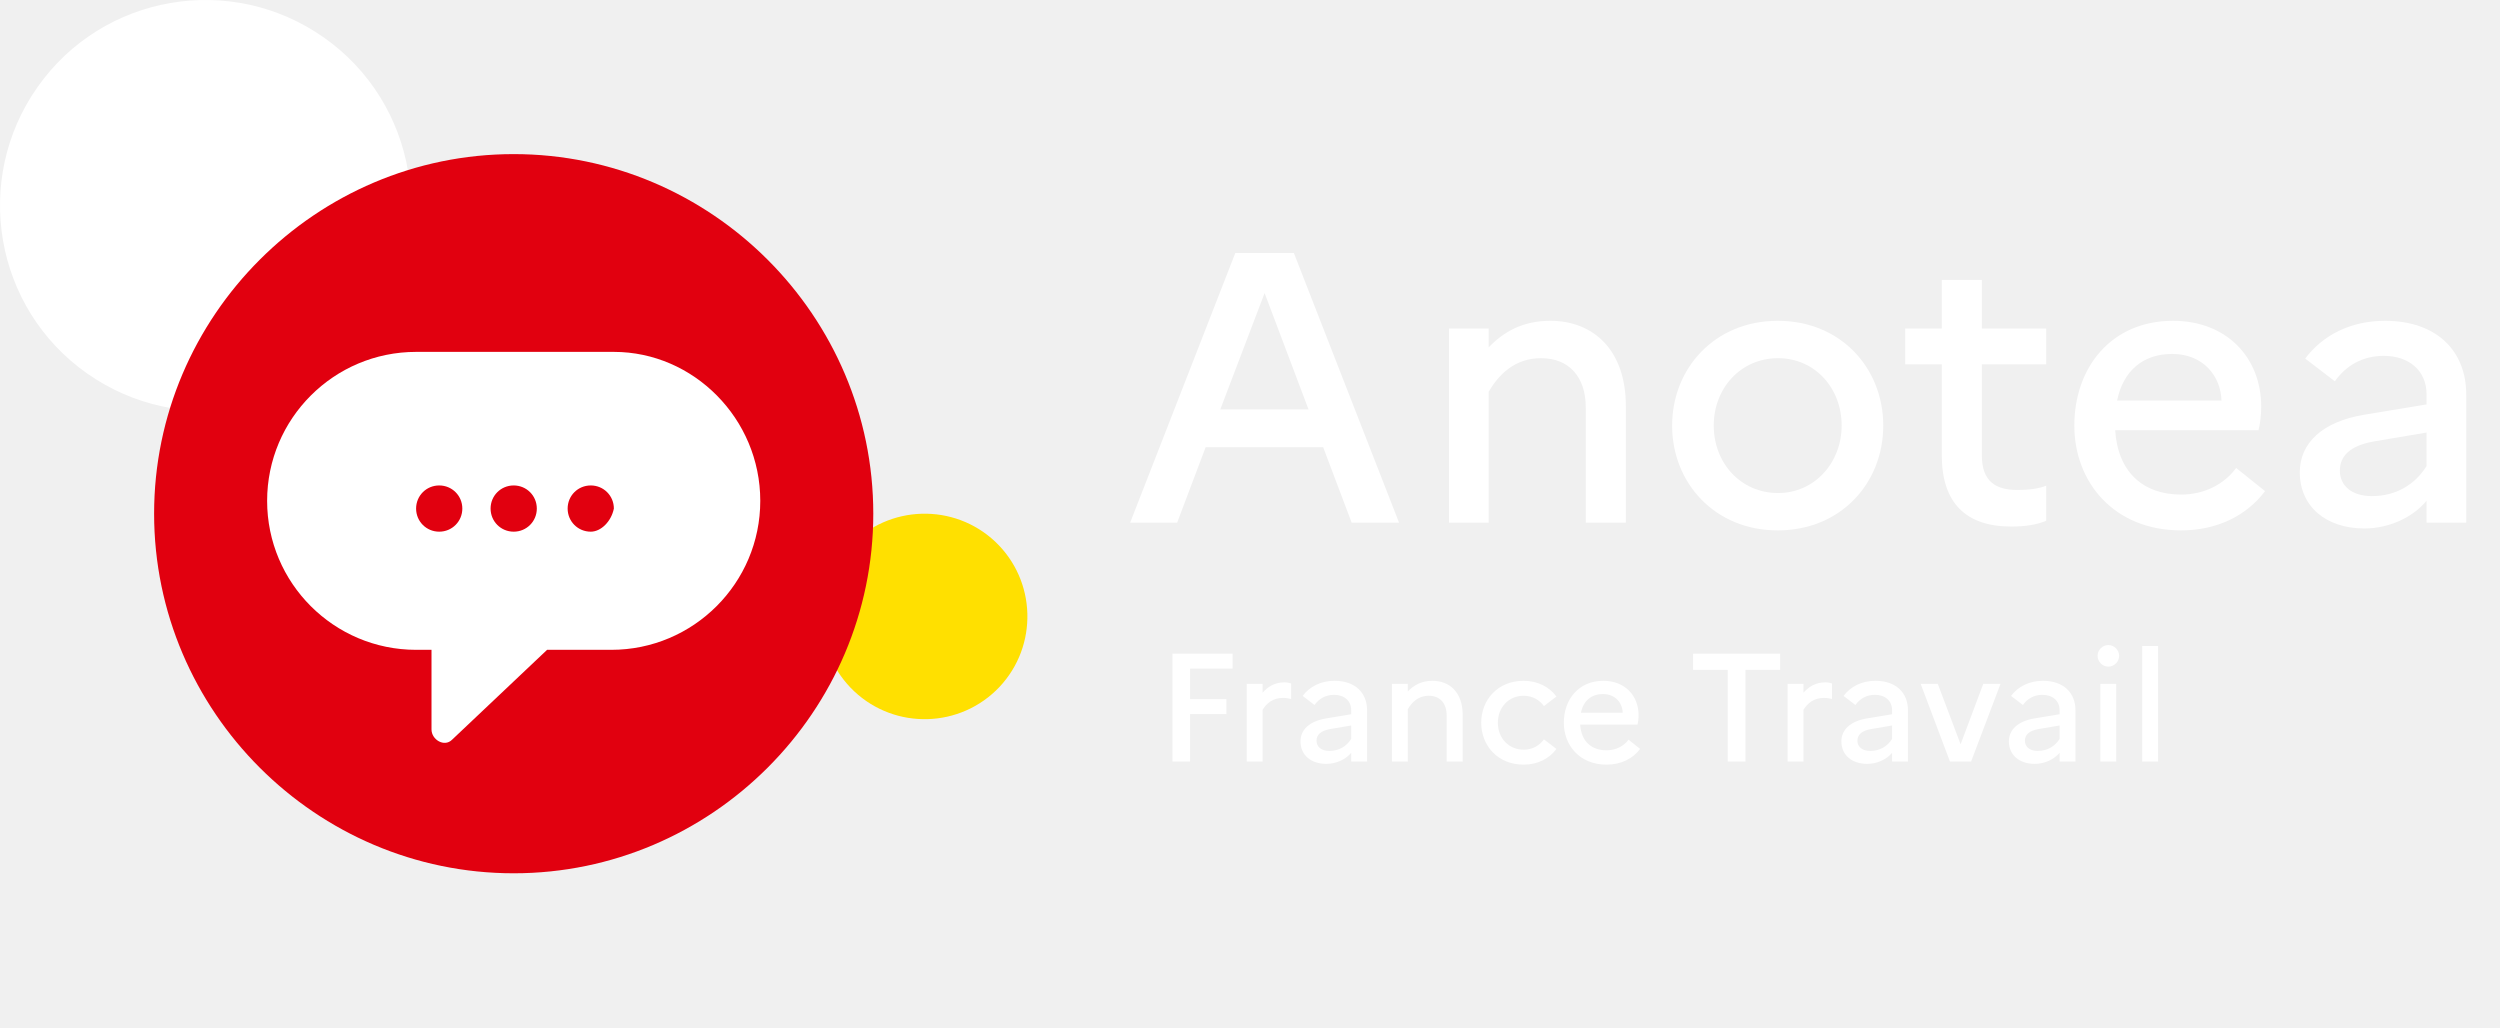
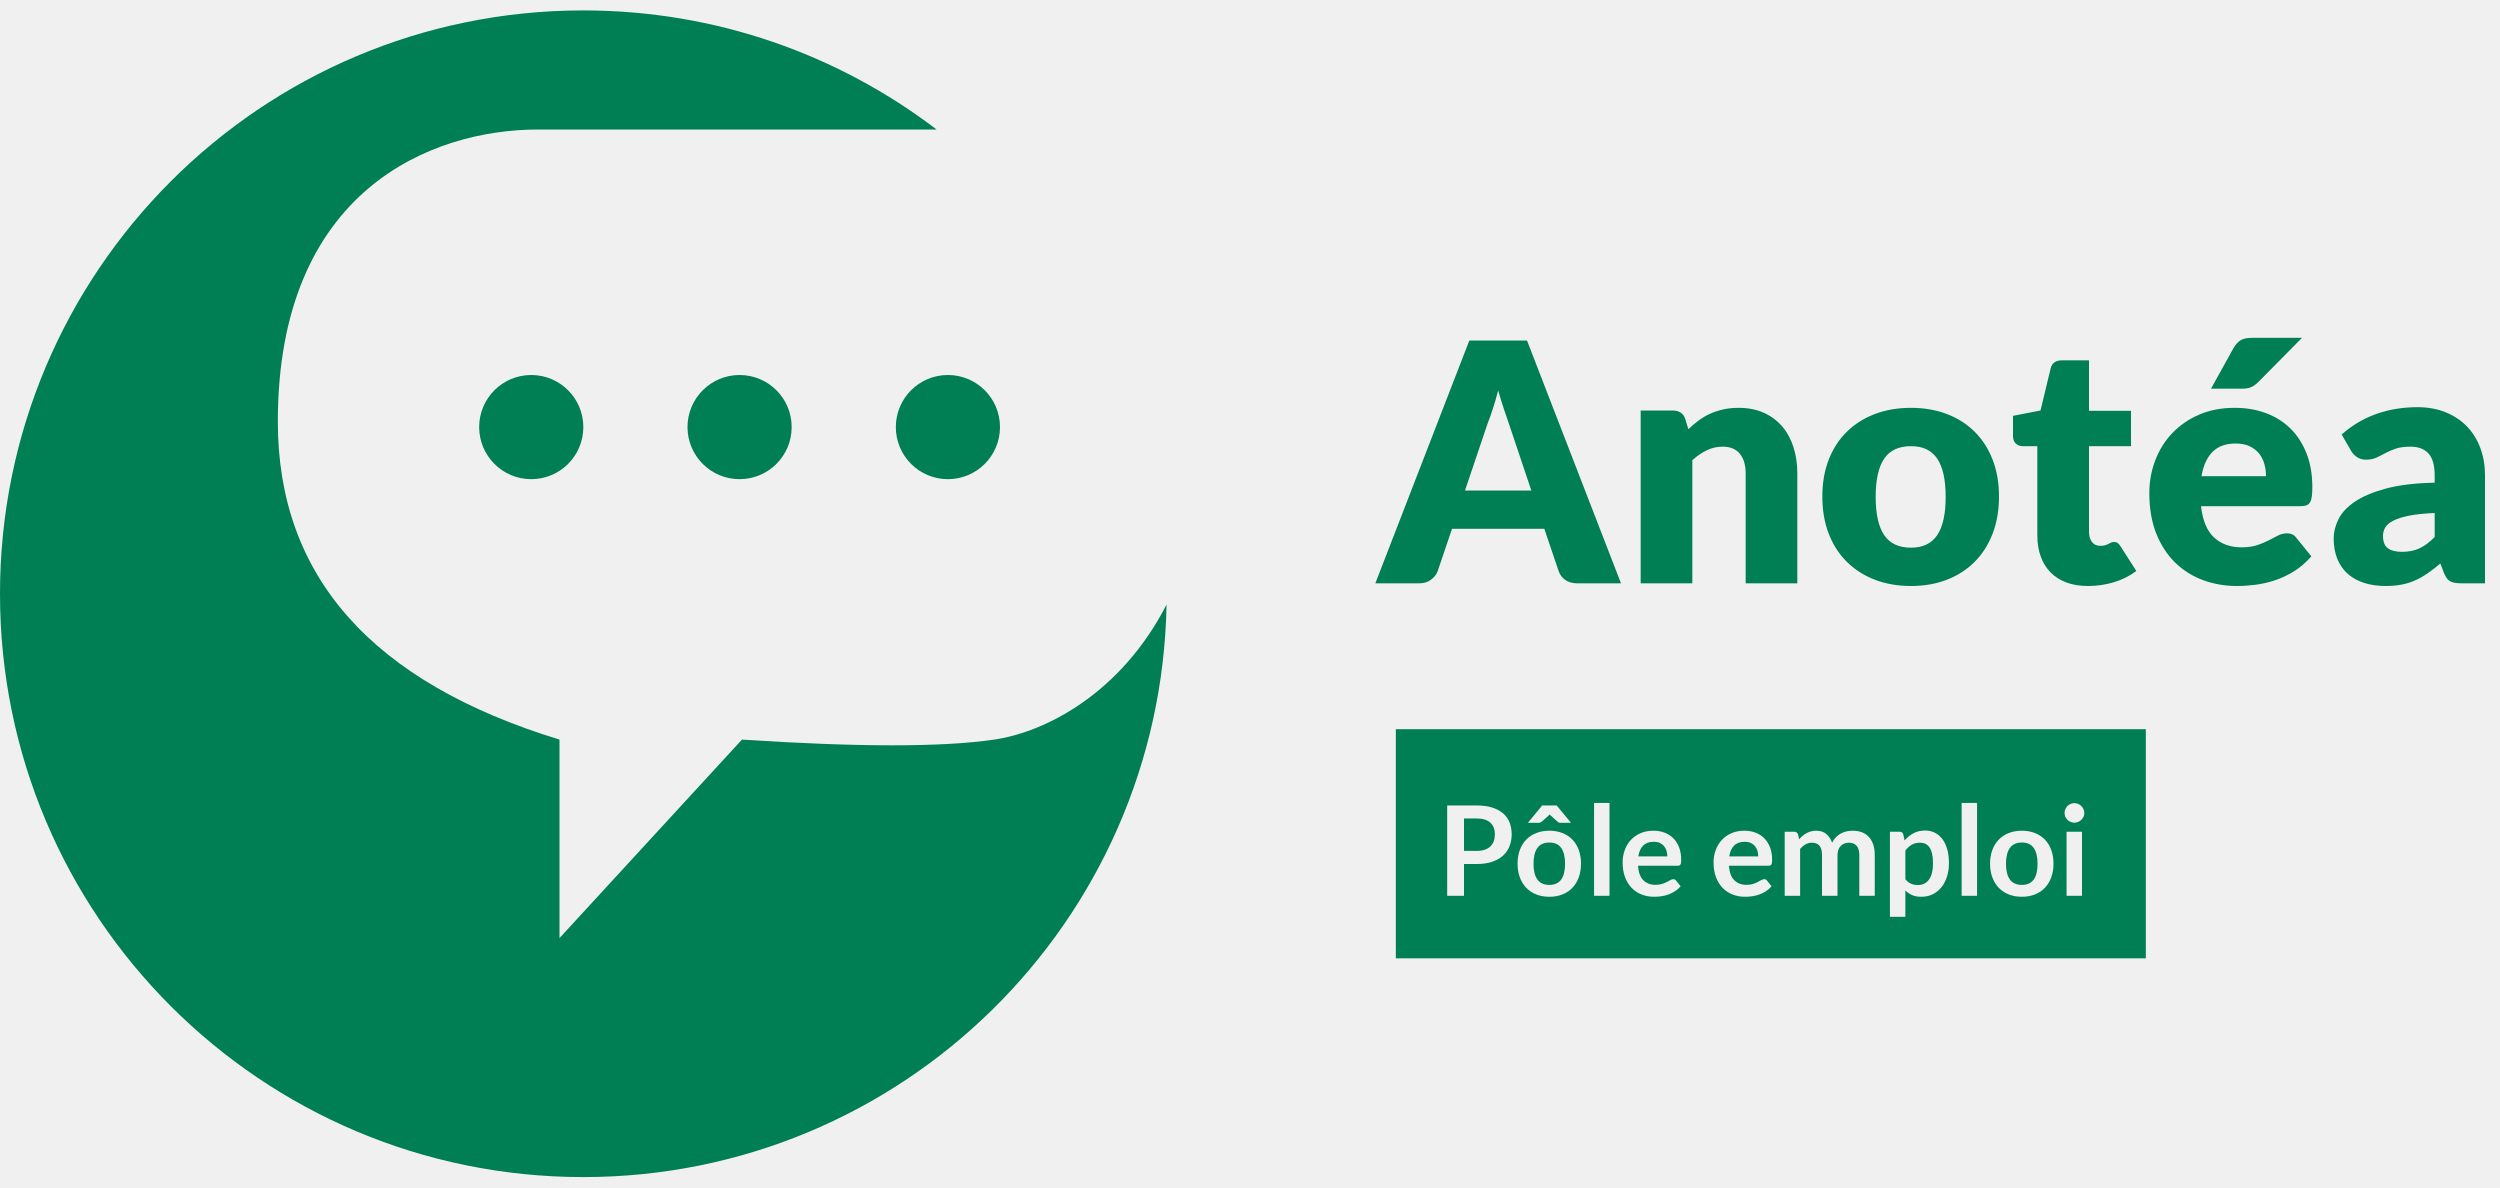
- <svg xmlns="http://www.w3.org/2000/svg" width="146" height="60" viewBox="0 0 146 60" fill="none">
-   <g clip-path="url(#clip0_26_1767)">
-     <path d="M66 30.525L72.142 14.775H75.562L81.705 30.525H78.938L77.272 26.115H70.41L68.745 30.525H66ZM71.265 23.91H76.418L73.853 17.115L71.265 23.91Z" fill="white" />
-     <path d="M84.622 30.525V19.185H86.939V20.288C87.794 19.387 88.919 18.735 90.539 18.735C93.037 18.735 94.949 20.422 94.949 23.707V30.525H92.609V23.797C92.609 21.997 91.619 20.918 89.999 20.918C88.447 20.918 87.524 21.885 86.939 22.875V30.525H84.622Z" fill="white" />
-     <path d="M103.817 18.735C107.507 18.735 109.982 21.503 109.982 24.855C109.982 28.207 107.507 30.975 103.817 30.975C100.15 30.975 97.652 28.207 97.652 24.855C97.652 21.503 100.15 18.735 103.817 18.735ZM103.84 28.793C105.977 28.793 107.552 27.015 107.552 24.855C107.552 22.65 105.977 20.918 103.84 20.918C101.657 20.918 100.082 22.672 100.082 24.855C100.082 27.038 101.657 28.793 103.84 28.793Z" fill="white" />
-     <path d="M113.4 26.587V21.277H111.262V19.185H113.4V16.35H115.74V19.185H119.497V21.277H115.74V26.587C115.74 28.117 116.55 28.613 117.81 28.613C118.575 28.613 119.092 28.523 119.497 28.365V30.413C118.957 30.637 118.327 30.75 117.45 30.75C114.795 30.75 113.4 29.355 113.4 26.587Z" fill="white" />
-     <path d="M132.279 28.68C131.221 30.098 129.489 30.975 127.374 30.975C123.459 30.975 121.141 28.163 121.141 24.855C121.141 21.457 123.301 18.735 126.901 18.735C130.029 18.735 132.054 20.872 132.054 23.753C132.054 24.27 131.986 24.788 131.896 25.125H123.526C123.684 27.6 125.191 28.883 127.374 28.883C128.746 28.883 129.894 28.275 130.591 27.33L132.279 28.68ZM126.856 20.67C125.169 20.67 123.999 21.637 123.639 23.392H129.736C129.691 21.975 128.679 20.67 126.856 20.67Z" fill="white" />
-     <path d="M138.088 30.863C135.838 30.863 134.308 29.58 134.308 27.578C134.308 25.867 135.636 24.63 138.043 24.225L141.711 23.617V23.032C141.711 21.637 140.676 20.782 139.213 20.782C137.976 20.782 137.008 21.345 136.356 22.267L134.623 20.94C135.636 19.59 137.256 18.735 139.281 18.735C142.341 18.735 144.028 20.535 144.028 23.032V30.525H141.711V29.242C140.901 30.233 139.483 30.863 138.088 30.863ZM136.648 27.488C136.648 28.365 137.346 28.973 138.516 28.973C139.933 28.973 141.036 28.297 141.711 27.218V25.26L138.651 25.777C137.233 26.025 136.648 26.633 136.648 27.488Z" fill="white" />
-     <path d="M68.472 44.475V38.175H71.982V39.048H69.498V40.83H71.622V41.703H69.498V44.475H68.472Z" fill="white" />
-     <path d="M72.809 44.475V39.939H73.736V40.452C74.051 40.101 74.447 39.849 75.005 39.849C75.149 39.849 75.284 39.876 75.401 39.912V40.821C75.257 40.785 75.113 40.758 74.924 40.758C74.348 40.758 73.97 41.064 73.736 41.451V44.475H72.809Z" fill="white" />
-     <path d="M77.461 44.61C76.561 44.61 75.949 44.097 75.949 43.296C75.949 42.612 76.48 42.117 77.443 41.955L78.91 41.712V41.478C78.91 40.92 78.496 40.578 77.911 40.578C77.416 40.578 77.029 40.803 76.768 41.172L76.075 40.641C76.48 40.101 77.128 39.759 77.938 39.759C79.162 39.759 79.837 40.479 79.837 41.478V44.475H78.91V43.962C78.586 44.358 78.019 44.61 77.461 44.61ZM76.885 43.26C76.885 43.611 77.164 43.854 77.632 43.854C78.199 43.854 78.64 43.584 78.91 43.152V42.369L77.686 42.576C77.119 42.675 76.885 42.918 76.885 43.26Z" fill="white" />
-     <path d="M81.29 44.475V39.939H82.217V40.38C82.559 40.02 83.009 39.759 83.657 39.759C84.656 39.759 85.421 40.434 85.421 41.748V44.475H84.485V41.784C84.485 41.064 84.089 40.632 83.441 40.632C82.82 40.632 82.451 41.019 82.217 41.415V44.475H81.29Z" fill="white" />
-     <path d="M88.987 43.782C89.5 43.782 89.914 43.53 90.166 43.179L90.895 43.737C90.481 44.295 89.815 44.655 88.978 44.655C87.457 44.655 86.503 43.53 86.503 42.207C86.503 40.884 87.457 39.759 88.978 39.759C89.806 39.759 90.481 40.119 90.895 40.677L90.166 41.235C89.914 40.884 89.5 40.632 88.978 40.632C88.105 40.632 87.475 41.316 87.475 42.207C87.475 43.107 88.105 43.782 88.987 43.782Z" fill="white" />
-     <path d="M95.783 43.737C95.36 44.304 94.667 44.655 93.821 44.655C92.255 44.655 91.328 43.53 91.328 42.207C91.328 40.848 92.192 39.759 93.632 39.759C94.883 39.759 95.693 40.614 95.693 41.766C95.693 41.973 95.666 42.18 95.63 42.315H92.282C92.345 43.305 92.948 43.818 93.821 43.818C94.37 43.818 94.829 43.575 95.108 43.197L95.783 43.737ZM93.614 40.533C92.939 40.533 92.471 40.92 92.327 41.622H94.766C94.748 41.055 94.343 40.533 93.614 40.533Z" fill="white" />
-     <path d="M98.875 39.12V38.175H103.96V39.12H101.935V44.475H100.9V39.12H98.875Z" fill="white" />
-     <path d="M104.397 44.475V39.939H105.324V40.452C105.639 40.101 106.035 39.849 106.593 39.849C106.737 39.849 106.872 39.876 106.989 39.912V40.821C106.845 40.785 106.701 40.758 106.512 40.758C105.936 40.758 105.558 41.064 105.324 41.451V44.475H104.397Z" fill="white" />
-     <path d="M109.049 44.61C108.149 44.61 107.537 44.097 107.537 43.296C107.537 42.612 108.068 42.117 109.031 41.955L110.498 41.712V41.478C110.498 40.92 110.084 40.578 109.499 40.578C109.004 40.578 108.617 40.803 108.356 41.172L107.663 40.641C108.068 40.101 108.716 39.759 109.526 39.759C110.75 39.759 111.425 40.479 111.425 41.478V44.475H110.498V43.962C110.174 44.358 109.607 44.61 109.049 44.61ZM108.473 43.26C108.473 43.611 108.752 43.854 109.22 43.854C109.787 43.854 110.228 43.584 110.498 43.152V42.369L109.274 42.576C108.707 42.675 108.473 42.918 108.473 43.26Z" fill="white" />
-     <path d="M112.168 39.939H113.167L114.499 43.467L115.822 39.939H116.83L115.111 44.475H113.878L112.168 39.939Z" fill="white" />
-     <path d="M118.831 44.61C117.931 44.61 117.319 44.097 117.319 43.296C117.319 42.612 117.85 42.117 118.813 41.955L120.28 41.712V41.478C120.28 40.92 119.866 40.578 119.281 40.578C118.786 40.578 118.399 40.803 118.138 41.172L117.445 40.641C117.85 40.101 118.498 39.759 119.308 39.759C120.532 39.759 121.207 40.479 121.207 41.478V44.475H120.28V43.962C119.956 44.358 119.389 44.61 118.831 44.61ZM118.255 43.26C118.255 43.611 118.534 43.854 119.002 43.854C119.569 43.854 120.01 43.584 120.28 43.152V42.369L119.056 42.576C118.489 42.675 118.255 42.918 118.255 43.26Z" fill="white" />
-     <path d="M123.128 38.931C122.786 38.931 122.498 38.643 122.498 38.301C122.498 37.959 122.786 37.671 123.128 37.671C123.47 37.671 123.758 37.959 123.758 38.301C123.758 38.643 123.47 38.931 123.128 38.931ZM122.66 44.475V39.939H123.587V44.475H122.66Z" fill="white" />
-     <path d="M125.104 44.475V37.725H126.031V44.475H125.104Z" fill="white" />
-     <path d="M21.809 18.914C17.995 24.333 10.505 25.622 5.086 21.809C-0.333 17.995 -1.622 10.505 2.191 5.086C6.005 -0.333 13.495 -1.622 18.914 2.191C24.333 6.005 25.622 13.495 21.809 18.914Z" fill="white" />
-     <path d="M58.37 40.117C56.092 42.528 52.294 42.636 49.883 40.37C47.472 38.092 47.364 34.294 49.63 31.883C51.908 29.472 55.706 29.364 58.117 31.63C60.528 33.908 60.636 37.706 58.37 40.117Z" fill="#FFE000" />
-     <path d="M51 30C51 41.55 41.55 51 30 51C18.45 51 9 41.55 9 30C9 18.45 18.45 9 30 9C41.55 9 51 18.45 51 30Z" fill="#E1000F" />
-     <path d="M35.85 20.55H24.3C19.5 20.55 15.6 24.45 15.6 29.25C15.6 34.05 19.5 37.95 24.3 37.95H25.2V42.6C25.2 43.2 25.95 43.65 26.4 43.2L31.95 37.95H35.7C40.5 37.95 44.4 34.05 44.4 29.25C44.4 24.45 40.5 20.55 35.85 20.55ZM25.65 31.05C24.9 31.05 24.3 30.45 24.3 29.7C24.3 28.95 24.9 28.35 25.65 28.35C26.4 28.35 27 28.95 27 29.7C27 30.45 26.4 31.05 25.65 31.05ZM30 31.05C29.25 31.05 28.65 30.45 28.65 29.7C28.65 28.95 29.25 28.35 30 28.35C30.75 28.35 31.35 28.95 31.35 29.7C31.35 30.45 30.75 31.05 30 31.05ZM34.5 31.05C33.75 31.05 33.15 30.45 33.15 29.7C33.15 28.95 33.75 28.35 34.5 28.35C35.25 28.35 35.85 28.95 35.85 29.7C35.7 30.45 35.1 31.05 34.5 31.05Z" fill="white" />
+ <svg xmlns="http://www.w3.org/2000/svg" width="120px" height="57px" viewBox="0 0 120 57" version="1.1">
+   <g id="V2" stroke="none" stroke-width="1" fill="none" fill-rule="evenodd">
+     <g id="BO/Login-Empty" transform="translate(-165, -12)" fill="#007E54">
+       <g id="logo" transform="translate(165, 12)">
+         <path d="M28,0.5 C34.374,0.5 40.25,2.63 44.956,6.216 L25.82,6.217 C20.725,6.217 13.336,9.113 13.336,20.24 C13.336,27.658 17.843,32.745 26.856,35.5 L26.856,35.5 L26.856,45.028 L35.615,35.5 C41.197,35.867 45.235,35.867 47.727,35.5 C50.185,35.138 53.804,33.287 55.995,29.019 C55.719,44.243 43.291,56.5 28,56.5 C12.536,56.5 2.22162039e-13,43.964 2.20268248e-13,28.5 C2.18374458e-13,13.036 12.536,0.5 28,0.5 Z M25.5,18 C26.881,18 28,19.119 28,20.5 C28,21.881 26.881,23 25.5,23 C24.119,23 23,21.881 23,20.5 C23,19.119 24.119,18 25.5,18 Z M35.5,18 C36.881,18 38,19.119 38,20.5 C38,21.881 36.881,23 35.5,23 C34.119,23 33,21.881 33,20.5 C33,19.119 34.119,18 35.5,18 Z M45.5,18 C46.881,18 48,19.119 48,20.5 C48,21.881 46.881,23 45.5,23 C44.119,23 43,21.881 43,20.5 C43,19.119 44.119,18 45.5,18 Z" fill-rule="nonzero" />
+         <path d="M77.808,28 L75.712,28 C75.477,28 75.284,27.945 75.132,27.836 C74.98,27.727 74.875,27.587 74.816,27.416 L74.128,25.384 L69.696,25.384 L69.008,27.416 C68.955,27.565 68.851,27.7 68.696,27.82 C68.541,27.94 68.352,28 68.128,28 L66.016,28 L70.528,16.344 L73.296,16.344 L77.808,28 Z M70.32,23.544 L73.504,23.544 L72.432,20.352 C72.363,20.149 72.281,19.911 72.188,19.636 C72.095,19.361 72.003,19.064 71.912,18.744 C71.827,19.069 71.739,19.371 71.648,19.648 C71.557,19.925 71.472,20.165 71.392,20.368 L70.32,23.544 Z M78.752,28 L78.752,19.704 L80.288,19.704 C80.443,19.704 80.572,19.739 80.676,19.808 C80.78,19.877 80.853,19.981 80.896,20.12 L81.04,20.6 C81.2,20.451 81.365,20.312 81.536,20.184 C81.707,20.056 81.889,19.948 82.084,19.86 C82.279,19.772 82.489,19.703 82.716,19.652 C82.943,19.601 83.189,19.576 83.456,19.576 C83.909,19.576 84.311,19.655 84.66,19.812 C85.009,19.969 85.304,20.188 85.544,20.468 C85.784,20.748 85.965,21.081 86.088,21.468 C86.211,21.855 86.272,22.275 86.272,22.728 L86.272,28 L83.792,28 L83.792,22.728 C83.792,22.323 83.699,22.007 83.512,21.78 C83.325,21.553 83.051,21.44 82.688,21.44 C82.416,21.44 82.16,21.499 81.92,21.616 C81.68,21.733 81.451,21.891 81.232,22.088 L81.232,28 L78.752,28 Z M91.728,19.576 C92.357,19.576 92.931,19.675 93.448,19.872 C93.965,20.069 94.409,20.352 94.78,20.72 C95.151,21.088 95.439,21.535 95.644,22.06 C95.849,22.585 95.952,23.176 95.952,23.832 C95.952,24.493 95.849,25.089 95.644,25.62 C95.439,26.151 95.151,26.601 94.78,26.972 C94.409,27.343 93.965,27.628 93.448,27.828 C92.931,28.028 92.357,28.128 91.728,28.128 C91.093,28.128 90.516,28.028 89.996,27.828 C89.476,27.628 89.028,27.343 88.652,26.972 C88.276,26.601 87.985,26.151 87.78,25.62 C87.575,25.089 87.472,24.493 87.472,23.832 C87.472,23.176 87.575,22.585 87.78,22.06 C87.985,21.535 88.276,21.088 88.652,20.72 C89.028,20.352 89.476,20.069 89.996,19.872 C90.516,19.675 91.093,19.576 91.728,19.576 Z M91.728,26.288 C92.299,26.288 92.719,26.087 92.988,25.684 C93.257,25.281 93.392,24.669 93.392,23.848 C93.392,23.027 93.257,22.416 92.988,22.016 C92.719,21.616 92.299,21.416 91.728,21.416 C91.141,21.416 90.712,21.616 90.44,22.016 C90.168,22.416 90.032,23.027 90.032,23.848 C90.032,24.669 90.168,25.281 90.44,25.684 C90.712,26.087 91.141,26.288 91.728,26.288 Z M100.224,28.128 C99.829,28.128 99.481,28.071 99.18,27.956 C98.879,27.841 98.625,27.679 98.42,27.468 C98.215,27.257 98.059,27.003 97.952,26.704 C97.845,26.405 97.792,26.072 97.792,25.704 L97.792,21.416 L97.088,21.416 C96.96,21.416 96.851,21.375 96.76,21.292 C96.669,21.209 96.624,21.088 96.624,20.928 L96.624,19.96 L97.944,19.704 L98.432,17.68 C98.496,17.424 98.677,17.296 98.976,17.296 L100.272,17.296 L100.272,19.72 L102.288,19.72 L102.288,21.416 L100.272,21.416 L100.272,25.536 C100.272,25.728 100.319,25.887 100.412,26.012 C100.505,26.137 100.64,26.2 100.816,26.2 C100.907,26.2 100.983,26.191 101.044,26.172 C101.105,26.153 101.159,26.132 101.204,26.108 C101.249,26.084 101.292,26.063 101.332,26.044 C101.372,26.025 101.419,26.016 101.472,26.016 C101.547,26.016 101.607,26.033 101.652,26.068 C101.697,26.103 101.744,26.157 101.792,26.232 L102.544,27.408 C102.224,27.648 101.864,27.828 101.464,27.948 C101.064,28.068 100.651,28.128 100.224,28.128 Z M107.264,19.576 C107.813,19.576 108.316,19.661 108.772,19.832 C109.228,20.003 109.62,20.251 109.948,20.576 C110.276,20.901 110.532,21.3 110.716,21.772 C110.9,22.244 110.992,22.779 110.992,23.376 C110.992,23.563 110.984,23.715 110.968,23.832 C110.952,23.949 110.923,24.043 110.88,24.112 C110.837,24.181 110.78,24.229 110.708,24.256 C110.636,24.283 110.544,24.296 110.432,24.296 L105.648,24.296 C105.728,24.989 105.939,25.492 106.28,25.804 C106.621,26.116 107.061,26.272 107.6,26.272 C107.888,26.272 108.136,26.237 108.344,26.168 C108.552,26.099 108.737,26.021 108.9,25.936 C109.063,25.851 109.212,25.773 109.348,25.704 C109.484,25.635 109.627,25.6 109.776,25.6 C109.973,25.6 110.123,25.672 110.224,25.816 L110.944,26.704 C110.688,26.997 110.412,27.236 110.116,27.42 C109.82,27.604 109.516,27.748 109.204,27.852 C108.892,27.956 108.58,28.028 108.268,28.068 C107.956,28.108 107.659,28.128 107.376,28.128 C106.795,28.128 106.249,28.033 105.74,27.844 C105.231,27.655 104.785,27.373 104.404,27 C104.023,26.627 103.721,26.163 103.5,25.608 C103.279,25.053 103.168,24.408 103.168,23.672 C103.168,23.117 103.263,22.592 103.452,22.096 C103.641,21.6 103.913,21.165 104.268,20.792 C104.623,20.419 105.052,20.123 105.556,19.904 C106.06,19.685 106.629,19.576 107.264,19.576 Z M107.312,21.288 C106.837,21.288 106.467,21.423 106.2,21.692 C105.933,21.961 105.757,22.349 105.672,22.856 L108.768,22.856 C108.768,22.659 108.743,22.467 108.692,22.28 C108.641,22.093 108.559,21.927 108.444,21.78 C108.329,21.633 108.179,21.515 107.992,21.424 C107.805,21.333 107.579,21.288 107.312,21.288 Z M110.496,16.216 L108.416,18.32 C108.293,18.443 108.176,18.529 108.064,18.58 C107.952,18.631 107.803,18.656 107.616,18.656 L106.128,18.656 L107.216,16.696 C107.307,16.541 107.413,16.423 107.536,16.34 C107.659,16.257 107.845,16.216 108.096,16.216 L110.496,16.216 Z M118.144,28 C117.909,28 117.732,27.968 117.612,27.904 C117.492,27.84 117.392,27.707 117.312,27.504 L117.136,27.048 C116.928,27.224 116.728,27.379 116.536,27.512 C116.344,27.645 116.145,27.759 115.94,27.852 C115.735,27.945 115.516,28.015 115.284,28.06 C115.052,28.105 114.795,28.128 114.512,28.128 C114.133,28.128 113.789,28.079 113.48,27.98 C113.171,27.881 112.908,27.736 112.692,27.544 C112.476,27.352 112.309,27.113 112.192,26.828 C112.075,26.543 112.016,26.213 112.016,25.84 C112.016,25.547 112.091,25.245 112.24,24.936 C112.389,24.627 112.648,24.345 113.016,24.092 C113.384,23.839 113.88,23.627 114.504,23.456 C115.128,23.285 115.915,23.189 116.864,23.168 L116.864,22.816 C116.864,22.331 116.764,21.98 116.564,21.764 C116.364,21.548 116.08,21.44 115.712,21.44 C115.419,21.44 115.179,21.472 114.992,21.536 C114.805,21.6 114.639,21.672 114.492,21.752 C114.345,21.832 114.203,21.904 114.064,21.968 C113.925,22.032 113.76,22.064 113.568,22.064 C113.397,22.064 113.252,22.023 113.132,21.94 C113.012,21.857 112.917,21.755 112.848,21.632 L112.4,20.856 C112.901,20.413 113.457,20.084 114.068,19.868 C114.679,19.652 115.333,19.544 116.032,19.544 C116.533,19.544 116.985,19.625 117.388,19.788 C117.791,19.951 118.132,20.177 118.412,20.468 C118.692,20.759 118.907,21.104 119.056,21.504 C119.205,21.904 119.28,22.341 119.28,22.816 L119.28,28 L118.144,28 Z M115.296,26.488 C115.616,26.488 115.896,26.432 116.136,26.32 C116.376,26.208 116.619,26.027 116.864,25.776 L116.864,24.624 C116.368,24.645 115.96,24.688 115.64,24.752 C115.32,24.816 115.067,24.896 114.88,24.992 C114.693,25.088 114.564,25.197 114.492,25.32 C114.42,25.443 114.384,25.576 114.384,25.72 C114.384,26.003 114.461,26.201 114.616,26.316 C114.771,26.431 114.997,26.488 115.296,26.488 Z" id="Anotéa" />
+         <g id="label-pe" transform="translate(67, 35)" fill-rule="nonzero">
+           <path d="M36,0 L36,11 L0,11 L0,0 L36,0 Z M25.412,4.865 C25.196,4.865 25.008,4.909 24.846,4.997 C24.685,5.085 24.543,5.2 24.419,5.342 L24.419,5.342 L24.359,5.057 C24.349,5.011 24.327,4.977 24.293,4.955 C24.259,4.933 24.218,4.922 24.17,4.922 L24.17,4.922 L23.717,4.922 L23.717,9.005 L24.458,9.005 L24.458,7.745 C24.554,7.839 24.662,7.912 24.784,7.965 C24.905,8.019 25.052,8.045 25.226,8.045 C25.428,8.045 25.61,8.005 25.773,7.923 C25.937,7.842 26.075,7.73 26.191,7.586 C26.306,7.442 26.394,7.272 26.456,7.076 C26.518,6.88 26.549,6.667 26.549,6.437 C26.549,6.185 26.522,5.962 26.466,5.766 C26.411,5.571 26.334,5.408 26.233,5.274 C26.131,5.141 26.012,5.04 25.872,4.97 C25.733,4.9 25.58,4.865 25.412,4.865 Z M7.37,4.874 C7.14,4.874 6.931,4.911 6.743,4.985 C6.555,5.059 6.395,5.164 6.261,5.3 C6.128,5.436 6.026,5.602 5.952,5.798 C5.879,5.994 5.843,6.213 5.843,6.455 C5.843,6.699 5.879,6.919 5.952,7.115 C6.026,7.311 6.128,7.478 6.261,7.616 C6.395,7.754 6.555,7.86 6.743,7.934 C6.931,8.008 7.14,8.045 7.37,8.045 C7.6,8.045 7.808,8.008 7.995,7.934 C8.183,7.86 8.342,7.754 8.474,7.616 C8.606,7.478 8.708,7.311 8.78,7.115 C8.852,6.919 8.888,6.699 8.888,6.455 C8.888,6.213 8.852,5.994 8.78,5.798 C8.708,5.602 8.606,5.436 8.474,5.3 C8.342,5.164 8.183,5.059 7.995,4.985 C7.808,4.911 7.6,4.874 7.37,4.874 Z M12.365,4.874 C12.135,4.874 11.929,4.914 11.745,4.994 C11.562,5.074 11.408,5.182 11.28,5.319 C11.153,5.457 11.056,5.617 10.988,5.803 C10.92,5.988 10.886,6.185 10.886,6.395 C10.886,6.665 10.925,6.902 11.003,7.107 C11.081,7.313 11.188,7.484 11.324,7.623 C11.46,7.763 11.62,7.867 11.804,7.939 C11.988,8.01 12.187,8.045 12.401,8.045 C12.509,8.045 12.62,8.037 12.736,8.021 C12.851,8.005 12.963,7.978 13.075,7.939 C13.186,7.899 13.292,7.848 13.394,7.782 C13.496,7.717 13.588,7.637 13.67,7.541 L13.67,7.541 L13.454,7.271 C13.438,7.249 13.419,7.232 13.397,7.22 C13.375,7.208 13.349,7.202 13.319,7.202 C13.273,7.202 13.226,7.216 13.177,7.244 C13.127,7.272 13.071,7.303 13.005,7.337 C12.94,7.371 12.865,7.402 12.777,7.43 C12.69,7.458 12.587,7.472 12.467,7.472 C12.223,7.472 12.027,7.398 11.879,7.25 C11.731,7.102 11.646,6.87 11.624,6.554 L11.624,6.554 L13.526,6.554 C13.56,6.554 13.588,6.55 13.61,6.54 C13.632,6.531 13.649,6.517 13.662,6.495 C13.676,6.474 13.684,6.446 13.69,6.409 C13.694,6.371 13.697,6.325 13.697,6.269 C13.697,6.047 13.664,5.85 13.598,5.676 C13.532,5.503 13.44,5.358 13.322,5.239 C13.204,5.119 13.064,5.029 12.9,4.967 C12.737,4.905 12.559,4.874 12.365,4.874 Z M16.73,4.874 C16.5,4.874 16.294,4.914 16.11,4.994 C15.927,5.074 15.773,5.182 15.646,5.319 C15.518,5.457 15.421,5.617 15.353,5.803 C15.285,5.988 15.251,6.185 15.251,6.395 C15.251,6.665 15.29,6.902 15.368,7.107 C15.446,7.313 15.553,7.484 15.689,7.623 C15.825,7.763 15.985,7.867 16.169,7.939 C16.353,8.01 16.552,8.045 16.766,8.045 C16.874,8.045 16.985,8.037 17.101,8.021 C17.216,8.005 17.328,7.978 17.439,7.939 C17.551,7.899 17.657,7.848 17.759,7.782 C17.861,7.717 17.953,7.637 18.035,7.541 L18.035,7.541 L17.819,7.271 C17.803,7.249 17.784,7.232 17.762,7.22 C17.74,7.208 17.714,7.202 17.684,7.202 C17.638,7.202 17.591,7.216 17.541,7.244 C17.492,7.272 17.436,7.303 17.37,7.337 C17.305,7.371 17.23,7.402 17.142,7.43 C17.055,7.458 16.952,7.472 16.832,7.472 C16.588,7.472 16.392,7.398 16.244,7.25 C16.096,7.102 16.011,6.87 15.989,6.554 L15.989,6.554 L17.891,6.554 C17.925,6.554 17.953,6.55 17.975,6.54 C17.997,6.531 18.014,6.517 18.027,6.495 C18.041,6.474 18.049,6.446 18.055,6.409 C18.059,6.371 18.062,6.325 18.062,6.269 C18.062,6.047 18.029,5.85 17.963,5.676 C17.897,5.503 17.805,5.358 17.687,5.239 C17.569,5.119 17.429,5.029 17.265,4.967 C17.102,4.905 16.924,4.874 16.73,4.874 Z M30.05,4.874 C29.82,4.874 29.611,4.911 29.423,4.985 C29.235,5.059 29.075,5.164 28.942,5.3 C28.808,5.436 28.706,5.602 28.633,5.798 C28.559,5.994 28.523,6.213 28.523,6.455 C28.523,6.699 28.559,6.919 28.633,7.115 C28.706,7.311 28.808,7.478 28.942,7.616 C29.075,7.754 29.235,7.86 29.423,7.934 C29.611,8.008 29.82,8.045 30.05,8.045 C30.28,8.045 30.488,8.008 30.675,7.934 C30.863,7.86 31.022,7.754 31.154,7.616 C31.286,7.478 31.388,7.311 31.46,7.115 C31.532,6.919 31.568,6.699 31.568,6.455 C31.568,6.213 31.532,5.994 31.46,5.798 C31.388,5.602 31.286,5.436 31.154,5.3 C31.022,5.164 30.863,5.059 30.675,4.985 C30.488,4.911 30.28,4.874 30.05,4.874 Z M3.878,3.662 L2.465,3.662 L2.465,8 L3.272,8 L3.272,6.473 L3.878,6.473 C4.16,6.473 4.406,6.438 4.616,6.368 C4.826,6.298 5.001,6.2 5.141,6.074 C5.281,5.948 5.386,5.798 5.456,5.622 C5.526,5.447 5.561,5.255 5.561,5.045 C5.561,4.843 5.528,4.657 5.462,4.487 C5.396,4.317 5.294,4.171 5.156,4.049 C5.018,3.927 4.843,3.832 4.631,3.764 C4.419,3.696 4.168,3.662 3.878,3.662 L3.878,3.662 Z M10.256,3.542 L9.515,3.542 L9.515,8 L10.256,8 L10.256,3.542 Z M21.926,4.874 C21.828,4.874 21.731,4.885 21.634,4.907 C21.536,4.929 21.445,4.963 21.359,5.009 C21.273,5.055 21.194,5.114 21.122,5.188 C21.05,5.261 20.99,5.348 20.942,5.45 C20.88,5.276 20.787,5.137 20.662,5.032 C20.536,4.926 20.377,4.874 20.183,4.874 C20.091,4.874 20.007,4.884 19.93,4.905 C19.852,4.927 19.781,4.955 19.713,4.991 C19.646,5.027 19.584,5.07 19.524,5.12 C19.465,5.17 19.409,5.225 19.355,5.285 L19.355,5.285 L19.307,5.057 C19.277,4.967 19.214,4.922 19.118,4.922 L19.118,4.922 L18.665,4.922 L18.665,8 L19.406,8 L19.406,5.747 C19.486,5.655 19.572,5.583 19.666,5.529 C19.759,5.476 19.858,5.45 19.964,5.45 C20.126,5.45 20.248,5.497 20.331,5.591 C20.415,5.685 20.456,5.835 20.456,6.041 L20.456,6.041 L20.456,8 L21.2,8 L21.2,6.041 C21.2,5.945 21.214,5.86 21.242,5.786 C21.27,5.712 21.308,5.651 21.358,5.601 C21.407,5.552 21.463,5.515 21.529,5.489 C21.594,5.463 21.664,5.45 21.74,5.45 C21.906,5.45 22.032,5.499 22.118,5.598 C22.204,5.698 22.247,5.845 22.247,6.041 L22.247,6.041 L22.247,8 L22.988,8 L22.988,6.041 C22.988,5.855 22.965,5.69 22.918,5.546 C22.87,5.402 22.802,5.28 22.712,5.18 C22.622,5.08 22.511,5.004 22.379,4.952 C22.247,4.9 22.096,4.874 21.926,4.874 Z M27.899,3.542 L27.158,3.542 L27.158,8 L27.899,8 L27.899,3.542 Z M32.936,4.922 L32.195,4.922 L32.195,8 L32.936,8 L32.936,4.922 Z M25.157,5.45 C25.255,5.45 25.342,5.468 25.419,5.504 C25.497,5.54 25.562,5.597 25.616,5.675 C25.67,5.753 25.711,5.854 25.741,5.979 C25.77,6.105 25.784,6.257 25.784,6.437 C25.784,6.615 25.767,6.769 25.733,6.901 C25.699,7.032 25.651,7.14 25.587,7.226 C25.524,7.312 25.448,7.376 25.357,7.418 C25.265,7.46 25.164,7.481 25.052,7.481 C24.938,7.481 24.832,7.461 24.733,7.42 C24.633,7.378 24.542,7.306 24.458,7.202 L24.458,7.202 L24.458,5.822 C24.552,5.704 24.653,5.613 24.762,5.548 C24.872,5.482 25.003,5.45 25.157,5.45 Z M7.37,5.441 C7.626,5.441 7.815,5.528 7.939,5.702 C8.062,5.876 8.123,6.129 8.123,6.461 C8.123,6.793 8.062,7.045 7.939,7.217 C7.815,7.389 7.626,7.475 7.37,7.475 C7.11,7.475 6.918,7.389 6.794,7.215 C6.67,7.042 6.608,6.791 6.608,6.461 C6.608,6.131 6.67,5.879 6.794,5.704 C6.918,5.528 7.11,5.441 7.37,5.441 Z M30.05,5.441 C30.306,5.441 30.495,5.528 30.619,5.702 C30.742,5.876 30.803,6.129 30.803,6.461 C30.803,6.793 30.742,7.045 30.619,7.217 C30.495,7.389 30.306,7.475 30.05,7.475 C29.79,7.475 29.598,7.389 29.474,7.215 C29.35,7.042 29.288,6.791 29.288,6.461 C29.288,6.131 29.35,5.879 29.474,5.704 C29.598,5.528 29.79,5.441 30.05,5.441 Z M12.38,5.405 C12.49,5.405 12.586,5.423 12.668,5.46 C12.75,5.498 12.818,5.548 12.872,5.612 C12.926,5.676 12.966,5.75 12.992,5.835 C13.018,5.921 13.031,6.011 13.031,6.107 L13.031,6.107 L11.639,6.107 C11.673,5.883 11.751,5.71 11.873,5.588 C11.995,5.466 12.164,5.405 12.38,5.405 Z M16.745,5.405 C16.855,5.405 16.951,5.423 17.033,5.46 C17.115,5.498 17.183,5.548 17.237,5.612 C17.291,5.676 17.331,5.75 17.357,5.835 C17.383,5.921 17.396,6.011 17.396,6.107 L17.396,6.107 L16.004,6.107 C16.038,5.883 16.116,5.71 16.238,5.588 C16.36,5.466 16.529,5.405 16.745,5.405 Z M3.878,4.286 C4.026,4.286 4.155,4.303 4.265,4.338 C4.375,4.374 4.466,4.424 4.538,4.49 C4.61,4.556 4.664,4.636 4.7,4.73 C4.736,4.824 4.754,4.929 4.754,5.045 C4.754,5.167 4.736,5.277 4.7,5.377 C4.664,5.476 4.61,5.559 4.538,5.628 C4.466,5.698 4.375,5.75 4.265,5.787 C4.155,5.825 4.026,5.843 3.878,5.843 L3.878,5.843 L3.272,5.843 L3.272,4.286 Z M7.721,3.662 L7.025,3.662 L6.338,4.496 L6.851,4.496 C6.881,4.496 6.909,4.491 6.936,4.479 C6.964,4.468 6.985,4.456 7.001,4.442 L7.001,4.442 L7.322,4.157 C7.332,4.147 7.342,4.137 7.354,4.127 C7.365,4.117 7.375,4.105 7.385,4.091 C7.395,4.105 7.405,4.117 7.417,4.127 L7.417,4.127 L7.448,4.157 L7.763,4.442 C7.801,4.478 7.851,4.496 7.913,4.496 L7.913,4.496 L8.408,4.496 L7.721,3.662 Z M32.567,3.551 C32.503,3.551 32.443,3.563 32.386,3.588 C32.328,3.614 32.279,3.647 32.237,3.689 C32.195,3.731 32.162,3.781 32.136,3.839 C32.111,3.897 32.099,3.959 32.099,4.025 C32.099,4.089 32.111,4.149 32.136,4.205 C32.162,4.261 32.195,4.31 32.237,4.352 C32.279,4.394 32.328,4.427 32.386,4.452 C32.443,4.478 32.503,4.49 32.567,4.49 C32.633,4.49 32.695,4.478 32.753,4.452 C32.811,4.427 32.861,4.394 32.904,4.352 C32.948,4.31 32.982,4.261 33.008,4.205 C33.034,4.149 33.047,4.089 33.047,4.025 C33.047,3.959 33.034,3.897 33.008,3.839 C32.982,3.781 32.948,3.731 32.904,3.689 C32.861,3.647 32.811,3.614 32.753,3.588 C32.695,3.563 32.633,3.551 32.567,3.551 Z" id="Combined-Shape" />
+         </g>
+       </g>
+     </g>
  </g>
-   <defs>
-     <clipPath id="clip0_26_1767">
-       <rect width="145.5" height="60" fill="white" />
-     </clipPath>
-   </defs>
</svg>
